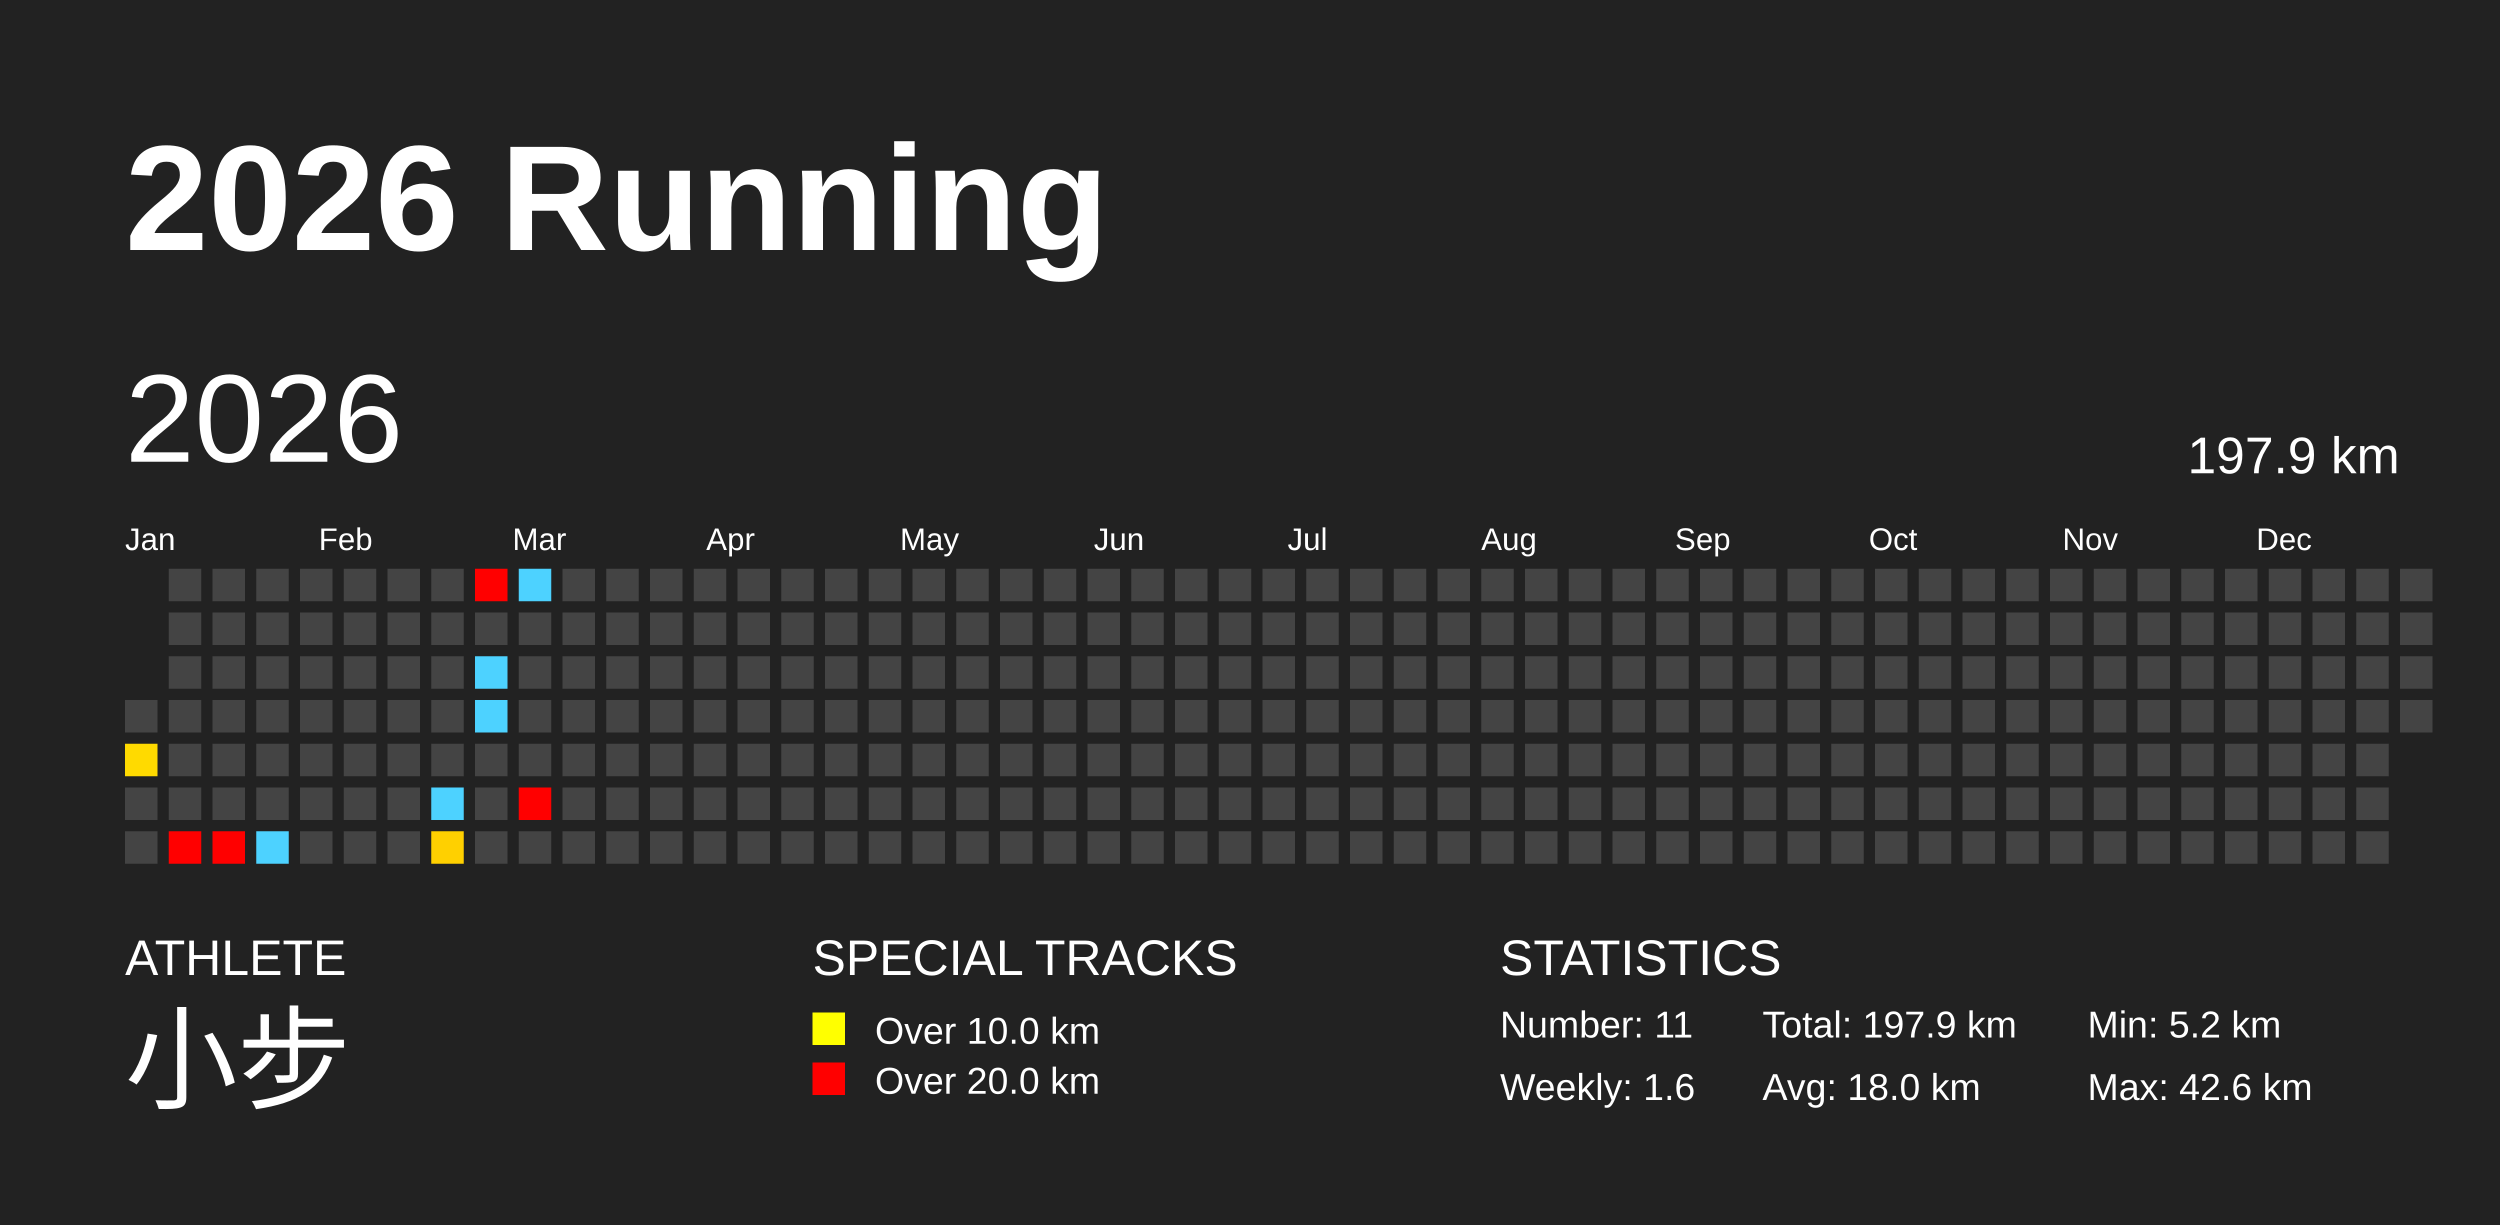
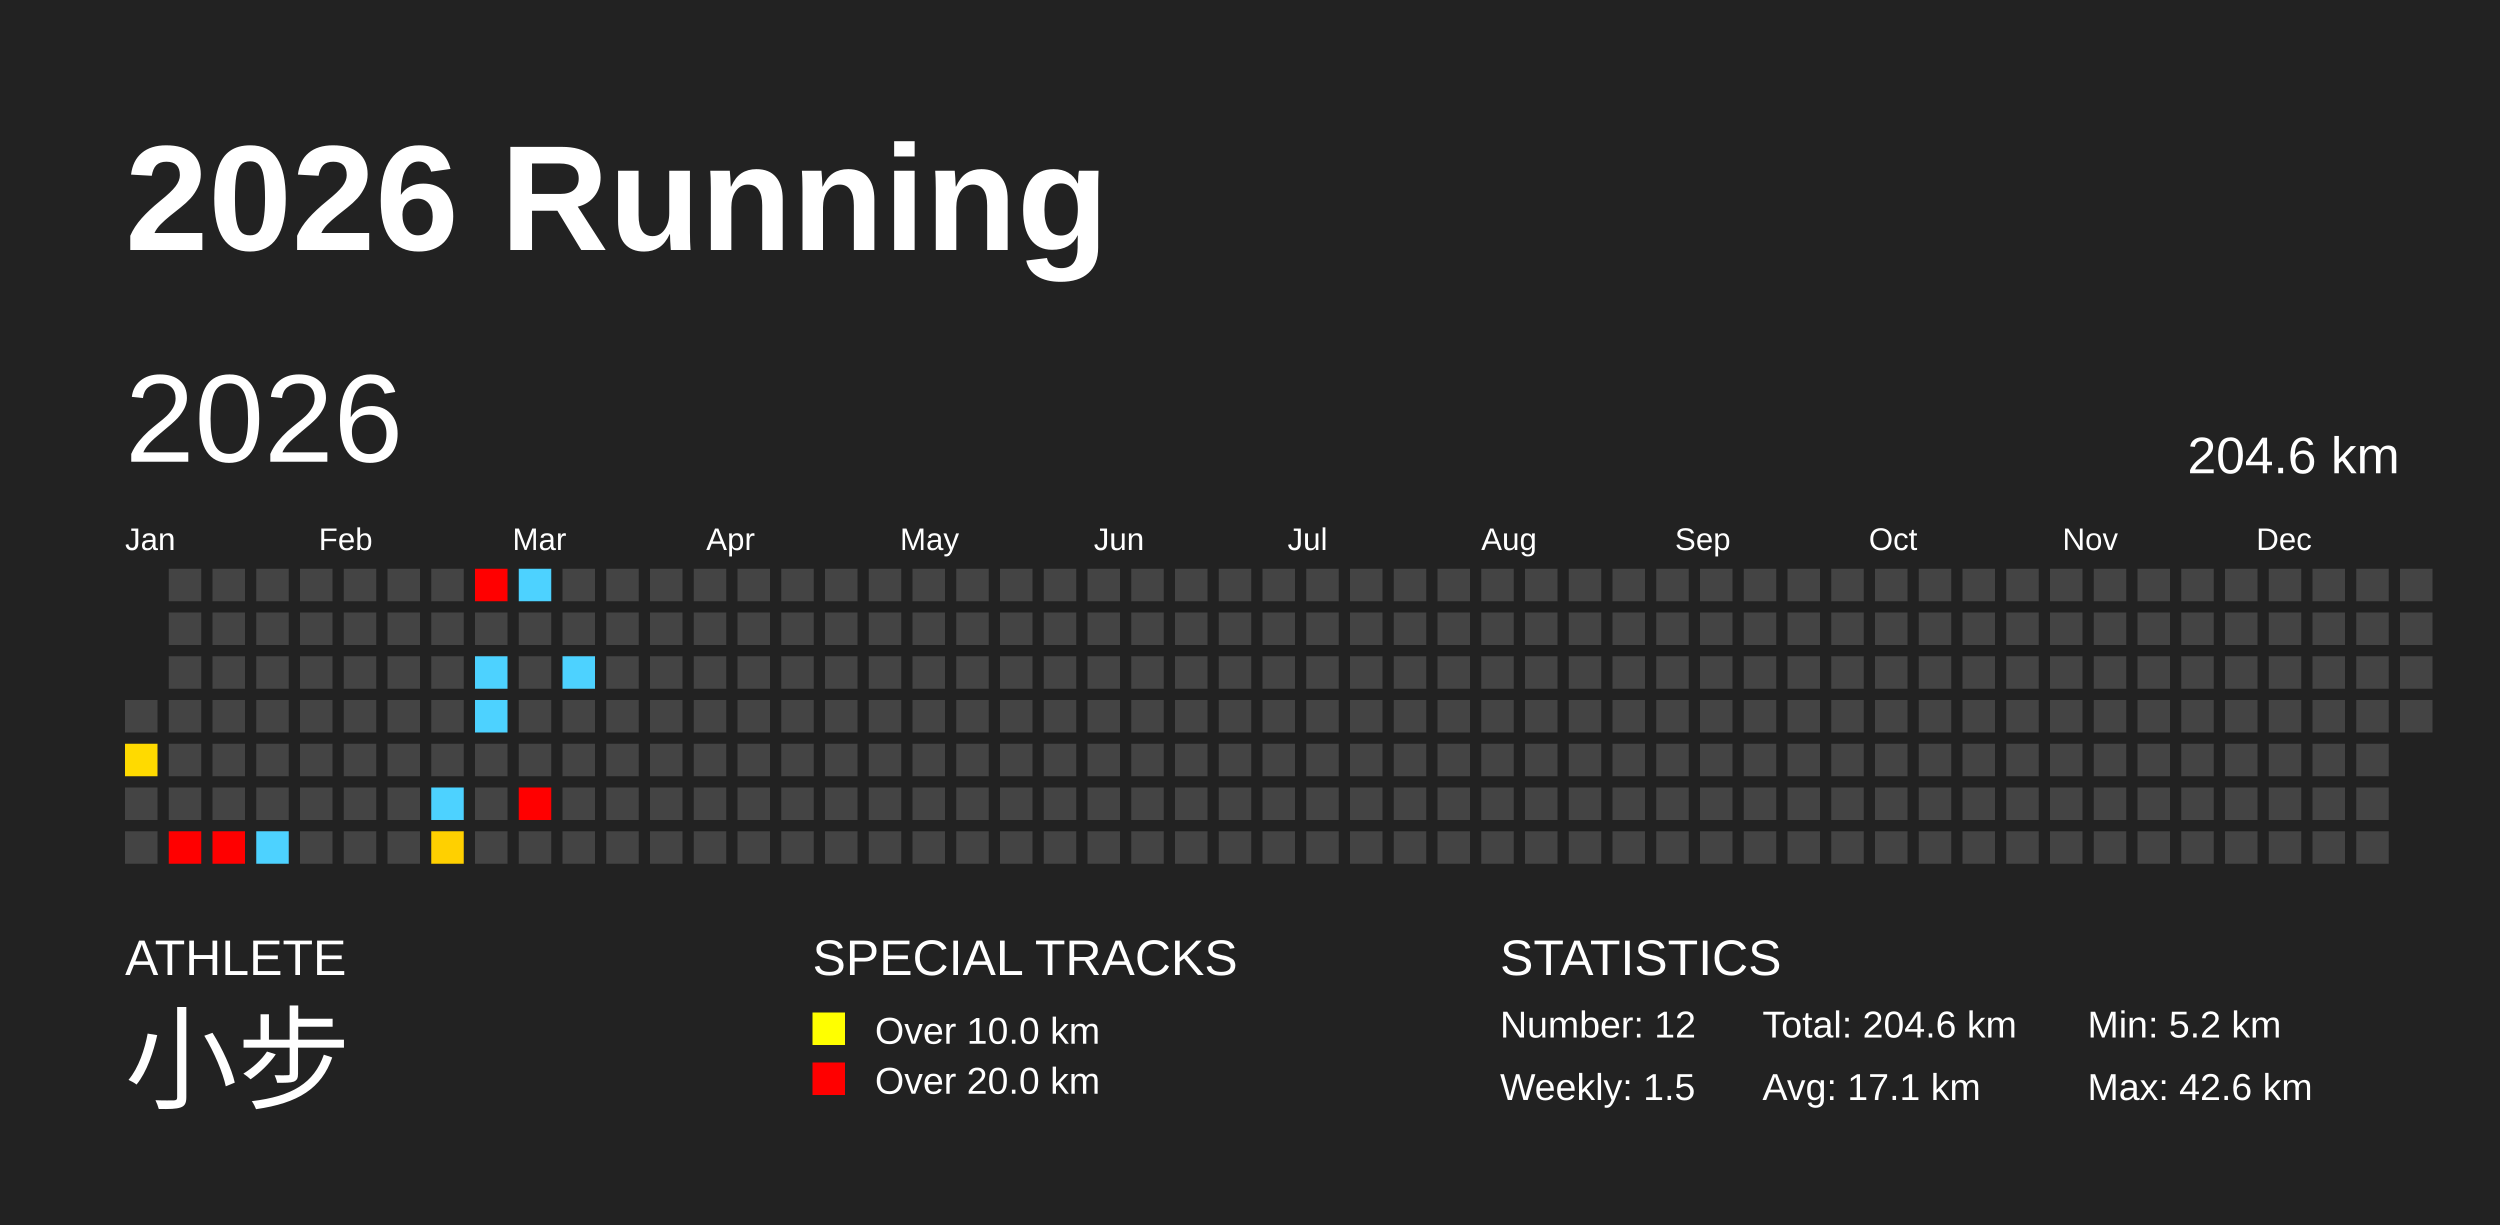
<svg xmlns="http://www.w3.org/2000/svg" baseProfile="full" height="98mm" version="1.1" viewBox="0,0,200,98" width="200mm">
  <defs />
  <rect fill="#222222" height="98" width="200" x="0" y="0" />
  <text fill="#FFFFFF" style="font-size:12px; font-family:Arial; font-weight:bold;" x="10" y="20">2026 Running</text>
  <text fill="#FFFFFF" style="font-size:4px; font-family:Arial" x="10" y="78">ATHLETE</text>
  <text fill="#FFFFFF" style="font-size:9px; font-family:Arial" x="10" y="88">小步</text>
  <text fill="#FFFFFF" style="font-size:4px; font-family:Arial" x="65" y="78">SPECIAL TRACKS</text>
  <rect fill="yellow" height="2.6" width="2.6" x="65" y="81" />
  <text fill="#FFFFFF" style="font-size:3px; font-family:Arial" x="70" y="83.5">Over 10.0 km</text>
  <rect fill="red" height="2.6" width="2.6" x="65" y="85" />
  <text fill="#FFFFFF" style="font-size:3px; font-family:Arial" x="70" y="87.5">Over 20.0 km</text>
  <text fill="#FFFFFF" style="font-size:4px; font-family:Arial" x="120" y="78">STATISTICS</text>
-   <text fill="#FFFFFF" style="font-size:3px; font-family:Arial" x="120" y="83">Number: 11</text>
-   <text fill="#FFFFFF" style="font-size:3px; font-family:Arial" x="120" y="88">Weekly: 1.6</text>
-   <text fill="#FFFFFF" style="font-size:3px; font-family:Arial" x="141" y="83">Total: 197.9 km</text>
-   <text fill="#FFFFFF" style="font-size:3px; font-family:Arial" x="141" y="88">Avg: 18.0 km</text>
+   <text fill="#FFFFFF" style="font-size:3px; font-family:Arial" x="120" y="83">Number: 12</text>
+   <text fill="#FFFFFF" style="font-size:3px; font-family:Arial" x="120" y="88">Weekly: 1.5</text>
+   <text fill="#FFFFFF" style="font-size:3px; font-family:Arial" x="141" y="83">Total: 204.6 km</text>
+   <text fill="#FFFFFF" style="font-size:3px; font-family:Arial" x="141" y="88">Avg: 17.1 km</text>
  <text fill="#FFFFFF" style="font-size:3px; font-family:Arial" x="167" y="83">Min: 5.2 km</text>
  <text fill="#FFFFFF" style="font-size:3px; font-family:Arial" x="167" y="88">Max: 42.6 km</text>
  <text dominant-baseline="hanging" fill="#FFFFFF" style="font-size:10.0px; font-family:Arial;" x="10" y="30">2026</text>
-   <text dominant-baseline="hanging" fill="#FFFFFF" style="font-size:4.125px; font-family:Arial;" x="175" y="35">197.9 km</text>
+   <text dominant-baseline="hanging" fill="#FFFFFF" style="font-size:4.125px; font-family:Arial;" x="175" y="35">204.6 km</text>
  <text fill="#FFFFFF" style="font-size:2.5px; font-family:Arial" x="10.0" y="44">Jan</text>
  <text fill="#FFFFFF" style="font-size:2.5px; font-family:Arial" x="25.5" y="44">Feb</text>
  <text fill="#FFFFFF" style="font-size:2.5px; font-family:Arial" x="41.0" y="44">Mar</text>
  <text fill="#FFFFFF" style="font-size:2.5px; font-family:Arial" x="56.5" y="44">Apr</text>
  <text fill="#FFFFFF" style="font-size:2.5px; font-family:Arial" x="72.0" y="44">May</text>
  <text fill="#FFFFFF" style="font-size:2.5px; font-family:Arial" x="87.5" y="44">Jun</text>
  <text fill="#FFFFFF" style="font-size:2.5px; font-family:Arial" x="103.0" y="44">Jul</text>
  <text fill="#FFFFFF" style="font-size:2.5px; font-family:Arial" x="118.5" y="44">Aug</text>
  <text fill="#FFFFFF" style="font-size:2.5px; font-family:Arial" x="134.0" y="44">Sep</text>
  <text fill="#FFFFFF" style="font-size:2.5px; font-family:Arial" x="149.5" y="44">Oct</text>
  <text fill="#FFFFFF" style="font-size:2.5px; font-family:Arial" x="165.0" y="44">Nov</text>
  <text fill="#FFFFFF" style="font-size:2.5px; font-family:Arial" x="180.5" y="44">Dec</text>
  <rect fill="#444444" height="2.6" width="2.6" x="10.0" y="56.0" />
  <rect fill="#ffda00" height="2.6" width="2.6" x="10.0" y="59.5" />
  <rect fill="#444444" height="2.6" width="2.6" x="10.0" y="63.0" />
  <rect fill="#444444" height="2.6" width="2.6" x="10.0" y="66.5" />
  <rect fill="#444444" height="2.6" width="2.6" x="13.5" y="45.5" />
  <rect fill="#444444" height="2.6" width="2.6" x="13.5" y="49.0" />
  <rect fill="#444444" height="2.6" width="2.6" x="13.5" y="52.5" />
  <rect fill="#444444" height="2.6" width="2.6" x="13.5" y="56.0" />
  <rect fill="#444444" height="2.6" width="2.6" x="13.5" y="59.5" />
  <rect fill="#444444" height="2.6" width="2.6" x="13.5" y="63.0" />
  <rect fill="red" height="2.6" width="2.6" x="13.5" y="66.5" />
  <rect fill="#444444" height="2.6" width="2.6" x="17.0" y="45.5" />
  <rect fill="#444444" height="2.6" width="2.6" x="17.0" y="49.0" />
  <rect fill="#444444" height="2.6" width="2.6" x="17.0" y="52.5" />
  <rect fill="#444444" height="2.6" width="2.6" x="17.0" y="56.0" />
  <rect fill="#444444" height="2.6" width="2.6" x="17.0" y="59.5" />
  <rect fill="#444444" height="2.6" width="2.6" x="17.0" y="63.0" />
  <rect fill="red" height="2.6" width="2.6" x="17.0" y="66.5" />
  <rect fill="#444444" height="2.6" width="2.6" x="20.5" y="45.5" />
  <rect fill="#444444" height="2.6" width="2.6" x="20.5" y="49.0" />
  <rect fill="#444444" height="2.6" width="2.6" x="20.5" y="52.5" />
  <rect fill="#444444" height="2.6" width="2.6" x="20.5" y="56.0" />
  <rect fill="#444444" height="2.6" width="2.6" x="20.5" y="59.5" />
  <rect fill="#444444" height="2.6" width="2.6" x="20.5" y="63.0" />
  <rect fill="#4dd2ff" height="2.6" width="2.6" x="20.5" y="66.5" />
  <rect fill="#444444" height="2.6" width="2.6" x="24.0" y="45.5" />
  <rect fill="#444444" height="2.6" width="2.6" x="24.0" y="49.0" />
  <rect fill="#444444" height="2.6" width="2.6" x="24.0" y="52.5" />
  <rect fill="#444444" height="2.6" width="2.6" x="24.0" y="56.0" />
  <rect fill="#444444" height="2.6" width="2.6" x="24.0" y="59.5" />
  <rect fill="#444444" height="2.6" width="2.6" x="24.0" y="63.0" />
  <rect fill="#444444" height="2.6" width="2.6" x="24.0" y="66.5" />
  <rect fill="#444444" height="2.6" width="2.6" x="27.5" y="45.5" />
  <rect fill="#444444" height="2.6" width="2.6" x="27.5" y="49.0" />
  <rect fill="#444444" height="2.6" width="2.6" x="27.5" y="52.5" />
  <rect fill="#444444" height="2.6" width="2.6" x="27.5" y="56.0" />
  <rect fill="#444444" height="2.6" width="2.6" x="27.5" y="59.5" />
  <rect fill="#444444" height="2.6" width="2.6" x="27.5" y="63.0" />
  <rect fill="#444444" height="2.6" width="2.6" x="27.5" y="66.5" />
  <rect fill="#444444" height="2.6" width="2.6" x="31.0" y="45.5" />
  <rect fill="#444444" height="2.6" width="2.6" x="31.0" y="49.0" />
  <rect fill="#444444" height="2.6" width="2.6" x="31.0" y="52.5" />
  <rect fill="#444444" height="2.6" width="2.6" x="31.0" y="56.0" />
  <rect fill="#444444" height="2.6" width="2.6" x="31.0" y="59.5" />
  <rect fill="#444444" height="2.6" width="2.6" x="31.0" y="63.0" />
  <rect fill="#444444" height="2.6" width="2.6" x="31.0" y="66.5" />
  <rect fill="#444444" height="2.6" width="2.6" x="34.5" y="45.5" />
  <rect fill="#444444" height="2.6" width="2.6" x="34.5" y="49.0" />
  <rect fill="#444444" height="2.6" width="2.6" x="34.5" y="52.5" />
  <rect fill="#444444" height="2.6" width="2.6" x="34.5" y="56.0" />
  <rect fill="#444444" height="2.6" width="2.6" x="34.5" y="59.5" />
  <rect fill="#4dd2ff" height="2.6" width="2.6" x="34.5" y="63.0" />
  <rect fill="#ffd000" height="2.6" width="2.6" x="34.5" y="66.5" />
  <rect fill="red" height="2.6" width="2.6" x="38.0" y="45.5" />
  <rect fill="#444444" height="2.6" width="2.6" x="38.0" y="49.0" />
  <rect fill="#4dd2ff" height="2.6" width="2.6" x="38.0" y="52.5" />
  <rect fill="#4dd2ff" height="2.6" width="2.6" x="38.0" y="56.0" />
  <rect fill="#444444" height="2.6" width="2.6" x="38.0" y="59.5" />
  <rect fill="#444444" height="2.6" width="2.6" x="38.0" y="63.0" />
  <rect fill="#444444" height="2.6" width="2.6" x="38.0" y="66.5" />
  <rect fill="#4dd2ff" height="2.6" width="2.6" x="41.5" y="45.5" />
  <rect fill="#444444" height="2.6" width="2.6" x="41.5" y="49.0" />
  <rect fill="#444444" height="2.6" width="2.6" x="41.5" y="52.5" />
  <rect fill="#444444" height="2.6" width="2.6" x="41.5" y="56.0" />
  <rect fill="#444444" height="2.6" width="2.6" x="41.5" y="59.5" />
  <rect fill="red" height="2.6" width="2.6" x="41.5" y="63.0" />
  <rect fill="#444444" height="2.6" width="2.6" x="41.5" y="66.5" />
  <rect fill="#444444" height="2.6" width="2.6" x="45.0" y="45.5" />
  <rect fill="#444444" height="2.6" width="2.6" x="45.0" y="49.0" />
-   <rect fill="#444444" height="2.6" width="2.6" x="45.0" y="52.5" />
+   <rect fill="#4dd2ff" height="2.6" width="2.6" x="45.0" y="52.5" />
  <rect fill="#444444" height="2.6" width="2.6" x="45.0" y="56.0" />
  <rect fill="#444444" height="2.6" width="2.6" x="45.0" y="59.5" />
  <rect fill="#444444" height="2.6" width="2.6" x="45.0" y="63.0" />
  <rect fill="#444444" height="2.6" width="2.6" x="45.0" y="66.5" />
  <rect fill="#444444" height="2.6" width="2.6" x="48.5" y="45.5" />
  <rect fill="#444444" height="2.6" width="2.6" x="48.5" y="49.0" />
  <rect fill="#444444" height="2.6" width="2.6" x="48.5" y="52.5" />
  <rect fill="#444444" height="2.6" width="2.6" x="48.5" y="56.0" />
  <rect fill="#444444" height="2.6" width="2.6" x="48.5" y="59.5" />
  <rect fill="#444444" height="2.6" width="2.6" x="48.5" y="63.0" />
  <rect fill="#444444" height="2.6" width="2.6" x="48.5" y="66.5" />
  <rect fill="#444444" height="2.6" width="2.6" x="52.0" y="45.5" />
  <rect fill="#444444" height="2.6" width="2.6" x="52.0" y="49.0" />
  <rect fill="#444444" height="2.6" width="2.6" x="52.0" y="52.5" />
  <rect fill="#444444" height="2.6" width="2.6" x="52.0" y="56.0" />
  <rect fill="#444444" height="2.6" width="2.6" x="52.0" y="59.5" />
  <rect fill="#444444" height="2.6" width="2.6" x="52.0" y="63.0" />
  <rect fill="#444444" height="2.6" width="2.6" x="52.0" y="66.5" />
  <rect fill="#444444" height="2.6" width="2.6" x="55.5" y="45.5" />
  <rect fill="#444444" height="2.6" width="2.6" x="55.5" y="49.0" />
  <rect fill="#444444" height="2.6" width="2.6" x="55.5" y="52.5" />
  <rect fill="#444444" height="2.6" width="2.6" x="55.5" y="56.0" />
  <rect fill="#444444" height="2.6" width="2.6" x="55.5" y="59.5" />
  <rect fill="#444444" height="2.6" width="2.6" x="55.5" y="63.0" />
  <rect fill="#444444" height="2.6" width="2.6" x="55.5" y="66.5" />
  <rect fill="#444444" height="2.6" width="2.6" x="59.0" y="45.5" />
  <rect fill="#444444" height="2.6" width="2.6" x="59.0" y="49.0" />
  <rect fill="#444444" height="2.6" width="2.6" x="59.0" y="52.5" />
  <rect fill="#444444" height="2.6" width="2.6" x="59.0" y="56.0" />
  <rect fill="#444444" height="2.6" width="2.6" x="59.0" y="59.5" />
  <rect fill="#444444" height="2.6" width="2.6" x="59.0" y="63.0" />
  <rect fill="#444444" height="2.6" width="2.6" x="59.0" y="66.5" />
  <rect fill="#444444" height="2.6" width="2.6" x="62.5" y="45.5" />
  <rect fill="#444444" height="2.6" width="2.6" x="62.5" y="49.0" />
  <rect fill="#444444" height="2.6" width="2.6" x="62.5" y="52.5" />
  <rect fill="#444444" height="2.6" width="2.6" x="62.5" y="56.0" />
  <rect fill="#444444" height="2.6" width="2.6" x="62.5" y="59.5" />
  <rect fill="#444444" height="2.6" width="2.6" x="62.5" y="63.0" />
  <rect fill="#444444" height="2.6" width="2.6" x="62.5" y="66.5" />
  <rect fill="#444444" height="2.6" width="2.6" x="66.0" y="45.5" />
  <rect fill="#444444" height="2.6" width="2.6" x="66.0" y="49.0" />
  <rect fill="#444444" height="2.6" width="2.6" x="66.0" y="52.5" />
  <rect fill="#444444" height="2.6" width="2.6" x="66.0" y="56.0" />
  <rect fill="#444444" height="2.6" width="2.6" x="66.0" y="59.5" />
  <rect fill="#444444" height="2.6" width="2.6" x="66.0" y="63.0" />
  <rect fill="#444444" height="2.6" width="2.6" x="66.0" y="66.5" />
  <rect fill="#444444" height="2.6" width="2.6" x="69.5" y="45.5" />
  <rect fill="#444444" height="2.6" width="2.6" x="69.5" y="49.0" />
  <rect fill="#444444" height="2.6" width="2.6" x="69.5" y="52.5" />
  <rect fill="#444444" height="2.6" width="2.6" x="69.5" y="56.0" />
  <rect fill="#444444" height="2.6" width="2.6" x="69.5" y="59.5" />
  <rect fill="#444444" height="2.6" width="2.6" x="69.5" y="63.0" />
  <rect fill="#444444" height="2.6" width="2.6" x="69.5" y="66.5" />
  <rect fill="#444444" height="2.6" width="2.6" x="73.0" y="45.5" />
  <rect fill="#444444" height="2.6" width="2.6" x="73.0" y="49.0" />
  <rect fill="#444444" height="2.6" width="2.6" x="73.0" y="52.5" />
  <rect fill="#444444" height="2.6" width="2.6" x="73.0" y="56.0" />
  <rect fill="#444444" height="2.6" width="2.6" x="73.0" y="59.5" />
  <rect fill="#444444" height="2.6" width="2.6" x="73.0" y="63.0" />
  <rect fill="#444444" height="2.6" width="2.6" x="73.0" y="66.5" />
  <rect fill="#444444" height="2.6" width="2.6" x="76.5" y="45.5" />
  <rect fill="#444444" height="2.6" width="2.6" x="76.5" y="49.0" />
  <rect fill="#444444" height="2.6" width="2.6" x="76.5" y="52.5" />
  <rect fill="#444444" height="2.6" width="2.6" x="76.5" y="56.0" />
  <rect fill="#444444" height="2.6" width="2.6" x="76.5" y="59.5" />
  <rect fill="#444444" height="2.6" width="2.6" x="76.5" y="63.0" />
  <rect fill="#444444" height="2.6" width="2.6" x="76.5" y="66.5" />
  <rect fill="#444444" height="2.6" width="2.6" x="80.0" y="45.5" />
  <rect fill="#444444" height="2.6" width="2.6" x="80.0" y="49.0" />
  <rect fill="#444444" height="2.6" width="2.6" x="80.0" y="52.5" />
  <rect fill="#444444" height="2.6" width="2.6" x="80.0" y="56.0" />
  <rect fill="#444444" height="2.6" width="2.6" x="80.0" y="59.5" />
  <rect fill="#444444" height="2.6" width="2.6" x="80.0" y="63.0" />
  <rect fill="#444444" height="2.6" width="2.6" x="80.0" y="66.5" />
  <rect fill="#444444" height="2.6" width="2.6" x="83.5" y="45.5" />
  <rect fill="#444444" height="2.6" width="2.6" x="83.5" y="49.0" />
  <rect fill="#444444" height="2.6" width="2.6" x="83.5" y="52.5" />
  <rect fill="#444444" height="2.6" width="2.6" x="83.5" y="56.0" />
  <rect fill="#444444" height="2.6" width="2.6" x="83.5" y="59.5" />
  <rect fill="#444444" height="2.6" width="2.6" x="83.5" y="63.0" />
  <rect fill="#444444" height="2.6" width="2.6" x="83.5" y="66.5" />
  <rect fill="#444444" height="2.6" width="2.6" x="87.0" y="45.5" />
  <rect fill="#444444" height="2.6" width="2.6" x="87.0" y="49.0" />
  <rect fill="#444444" height="2.6" width="2.6" x="87.0" y="52.5" />
  <rect fill="#444444" height="2.6" width="2.6" x="87.0" y="56.0" />
  <rect fill="#444444" height="2.6" width="2.6" x="87.0" y="59.5" />
  <rect fill="#444444" height="2.6" width="2.6" x="87.0" y="63.0" />
  <rect fill="#444444" height="2.6" width="2.6" x="87.0" y="66.5" />
  <rect fill="#444444" height="2.6" width="2.6" x="90.5" y="45.5" />
  <rect fill="#444444" height="2.6" width="2.6" x="90.5" y="49.0" />
  <rect fill="#444444" height="2.6" width="2.6" x="90.5" y="52.5" />
  <rect fill="#444444" height="2.6" width="2.6" x="90.5" y="56.0" />
  <rect fill="#444444" height="2.6" width="2.6" x="90.5" y="59.5" />
  <rect fill="#444444" height="2.6" width="2.6" x="90.5" y="63.0" />
  <rect fill="#444444" height="2.6" width="2.6" x="90.5" y="66.5" />
  <rect fill="#444444" height="2.6" width="2.6" x="94.0" y="45.5" />
  <rect fill="#444444" height="2.6" width="2.6" x="94.0" y="49.0" />
  <rect fill="#444444" height="2.6" width="2.6" x="94.0" y="52.5" />
  <rect fill="#444444" height="2.6" width="2.6" x="94.0" y="56.0" />
  <rect fill="#444444" height="2.6" width="2.6" x="94.0" y="59.5" />
  <rect fill="#444444" height="2.6" width="2.6" x="94.0" y="63.0" />
  <rect fill="#444444" height="2.6" width="2.6" x="94.0" y="66.5" />
  <rect fill="#444444" height="2.6" width="2.6" x="97.5" y="45.5" />
  <rect fill="#444444" height="2.6" width="2.6" x="97.5" y="49.0" />
  <rect fill="#444444" height="2.6" width="2.6" x="97.5" y="52.5" />
  <rect fill="#444444" height="2.6" width="2.6" x="97.5" y="56.0" />
  <rect fill="#444444" height="2.6" width="2.6" x="97.5" y="59.5" />
  <rect fill="#444444" height="2.6" width="2.6" x="97.5" y="63.0" />
  <rect fill="#444444" height="2.6" width="2.6" x="97.5" y="66.5" />
  <rect fill="#444444" height="2.6" width="2.6" x="101.0" y="45.5" />
  <rect fill="#444444" height="2.6" width="2.6" x="101.0" y="49.0" />
  <rect fill="#444444" height="2.6" width="2.6" x="101.0" y="52.5" />
  <rect fill="#444444" height="2.6" width="2.6" x="101.0" y="56.0" />
  <rect fill="#444444" height="2.6" width="2.6" x="101.0" y="59.5" />
  <rect fill="#444444" height="2.6" width="2.6" x="101.0" y="63.0" />
  <rect fill="#444444" height="2.6" width="2.6" x="101.0" y="66.5" />
  <rect fill="#444444" height="2.6" width="2.6" x="104.5" y="45.5" />
  <rect fill="#444444" height="2.6" width="2.6" x="104.5" y="49.0" />
  <rect fill="#444444" height="2.6" width="2.6" x="104.5" y="52.5" />
  <rect fill="#444444" height="2.6" width="2.6" x="104.5" y="56.0" />
  <rect fill="#444444" height="2.6" width="2.6" x="104.5" y="59.5" />
  <rect fill="#444444" height="2.6" width="2.6" x="104.5" y="63.0" />
  <rect fill="#444444" height="2.6" width="2.6" x="104.5" y="66.5" />
  <rect fill="#444444" height="2.6" width="2.6" x="108.0" y="45.5" />
  <rect fill="#444444" height="2.6" width="2.6" x="108.0" y="49.0" />
  <rect fill="#444444" height="2.6" width="2.6" x="108.0" y="52.5" />
  <rect fill="#444444" height="2.6" width="2.6" x="108.0" y="56.0" />
  <rect fill="#444444" height="2.6" width="2.6" x="108.0" y="59.5" />
  <rect fill="#444444" height="2.6" width="2.6" x="108.0" y="63.0" />
  <rect fill="#444444" height="2.6" width="2.6" x="108.0" y="66.5" />
  <rect fill="#444444" height="2.6" width="2.6" x="111.5" y="45.5" />
  <rect fill="#444444" height="2.6" width="2.6" x="111.5" y="49.0" />
  <rect fill="#444444" height="2.6" width="2.6" x="111.5" y="52.5" />
  <rect fill="#444444" height="2.6" width="2.6" x="111.5" y="56.0" />
  <rect fill="#444444" height="2.6" width="2.6" x="111.5" y="59.5" />
  <rect fill="#444444" height="2.6" width="2.6" x="111.5" y="63.0" />
  <rect fill="#444444" height="2.6" width="2.6" x="111.5" y="66.5" />
  <rect fill="#444444" height="2.6" width="2.6" x="115.0" y="45.5" />
  <rect fill="#444444" height="2.6" width="2.6" x="115.0" y="49.0" />
  <rect fill="#444444" height="2.6" width="2.6" x="115.0" y="52.5" />
  <rect fill="#444444" height="2.6" width="2.6" x="115.0" y="56.0" />
  <rect fill="#444444" height="2.6" width="2.6" x="115.0" y="59.5" />
  <rect fill="#444444" height="2.6" width="2.6" x="115.0" y="63.0" />
  <rect fill="#444444" height="2.6" width="2.6" x="115.0" y="66.5" />
  <rect fill="#444444" height="2.6" width="2.6" x="118.5" y="45.5" />
  <rect fill="#444444" height="2.6" width="2.6" x="118.5" y="49.0" />
  <rect fill="#444444" height="2.6" width="2.6" x="118.5" y="52.5" />
  <rect fill="#444444" height="2.6" width="2.6" x="118.5" y="56.0" />
  <rect fill="#444444" height="2.6" width="2.6" x="118.5" y="59.5" />
  <rect fill="#444444" height="2.6" width="2.6" x="118.5" y="63.0" />
  <rect fill="#444444" height="2.6" width="2.6" x="118.5" y="66.5" />
  <rect fill="#444444" height="2.6" width="2.6" x="122.0" y="45.5" />
  <rect fill="#444444" height="2.6" width="2.6" x="122.0" y="49.0" />
  <rect fill="#444444" height="2.6" width="2.6" x="122.0" y="52.5" />
  <rect fill="#444444" height="2.6" width="2.6" x="122.0" y="56.0" />
  <rect fill="#444444" height="2.6" width="2.6" x="122.0" y="59.5" />
  <rect fill="#444444" height="2.6" width="2.6" x="122.0" y="63.0" />
  <rect fill="#444444" height="2.6" width="2.6" x="122.0" y="66.5" />
  <rect fill="#444444" height="2.6" width="2.6" x="125.5" y="45.5" />
  <rect fill="#444444" height="2.6" width="2.6" x="125.5" y="49.0" />
  <rect fill="#444444" height="2.6" width="2.6" x="125.5" y="52.5" />
  <rect fill="#444444" height="2.6" width="2.6" x="125.5" y="56.0" />
  <rect fill="#444444" height="2.6" width="2.6" x="125.5" y="59.5" />
  <rect fill="#444444" height="2.6" width="2.6" x="125.5" y="63.0" />
  <rect fill="#444444" height="2.6" width="2.6" x="125.5" y="66.5" />
  <rect fill="#444444" height="2.6" width="2.6" x="129.0" y="45.5" />
  <rect fill="#444444" height="2.6" width="2.6" x="129.0" y="49.0" />
  <rect fill="#444444" height="2.6" width="2.6" x="129.0" y="52.5" />
  <rect fill="#444444" height="2.6" width="2.6" x="129.0" y="56.0" />
  <rect fill="#444444" height="2.6" width="2.6" x="129.0" y="59.5" />
  <rect fill="#444444" height="2.6" width="2.6" x="129.0" y="63.0" />
  <rect fill="#444444" height="2.6" width="2.6" x="129.0" y="66.5" />
  <rect fill="#444444" height="2.6" width="2.6" x="132.5" y="45.5" />
  <rect fill="#444444" height="2.6" width="2.6" x="132.5" y="49.0" />
  <rect fill="#444444" height="2.6" width="2.6" x="132.5" y="52.5" />
  <rect fill="#444444" height="2.6" width="2.6" x="132.5" y="56.0" />
  <rect fill="#444444" height="2.6" width="2.6" x="132.5" y="59.5" />
  <rect fill="#444444" height="2.6" width="2.6" x="132.5" y="63.0" />
  <rect fill="#444444" height="2.6" width="2.6" x="132.5" y="66.5" />
  <rect fill="#444444" height="2.6" width="2.6" x="136.0" y="45.5" />
  <rect fill="#444444" height="2.6" width="2.6" x="136.0" y="49.0" />
  <rect fill="#444444" height="2.6" width="2.6" x="136.0" y="52.5" />
  <rect fill="#444444" height="2.6" width="2.6" x="136.0" y="56.0" />
  <rect fill="#444444" height="2.6" width="2.6" x="136.0" y="59.5" />
  <rect fill="#444444" height="2.6" width="2.6" x="136.0" y="63.0" />
  <rect fill="#444444" height="2.6" width="2.6" x="136.0" y="66.5" />
  <rect fill="#444444" height="2.6" width="2.6" x="139.5" y="45.5" />
  <rect fill="#444444" height="2.6" width="2.6" x="139.5" y="49.0" />
  <rect fill="#444444" height="2.6" width="2.6" x="139.5" y="52.5" />
  <rect fill="#444444" height="2.6" width="2.6" x="139.5" y="56.0" />
  <rect fill="#444444" height="2.6" width="2.6" x="139.5" y="59.5" />
  <rect fill="#444444" height="2.6" width="2.6" x="139.5" y="63.0" />
  <rect fill="#444444" height="2.6" width="2.6" x="139.5" y="66.5" />
  <rect fill="#444444" height="2.6" width="2.6" x="143.0" y="45.5" />
  <rect fill="#444444" height="2.6" width="2.6" x="143.0" y="49.0" />
  <rect fill="#444444" height="2.6" width="2.6" x="143.0" y="52.5" />
  <rect fill="#444444" height="2.6" width="2.6" x="143.0" y="56.0" />
  <rect fill="#444444" height="2.6" width="2.6" x="143.0" y="59.5" />
  <rect fill="#444444" height="2.6" width="2.6" x="143.0" y="63.0" />
  <rect fill="#444444" height="2.6" width="2.6" x="143.0" y="66.5" />
  <rect fill="#444444" height="2.6" width="2.6" x="146.5" y="45.5" />
  <rect fill="#444444" height="2.6" width="2.6" x="146.5" y="49.0" />
  <rect fill="#444444" height="2.6" width="2.6" x="146.5" y="52.5" />
  <rect fill="#444444" height="2.6" width="2.6" x="146.5" y="56.0" />
  <rect fill="#444444" height="2.6" width="2.6" x="146.5" y="59.5" />
  <rect fill="#444444" height="2.6" width="2.6" x="146.5" y="63.0" />
  <rect fill="#444444" height="2.6" width="2.6" x="146.5" y="66.5" />
  <rect fill="#444444" height="2.6" width="2.6" x="150.0" y="45.5" />
  <rect fill="#444444" height="2.6" width="2.6" x="150.0" y="49.0" />
  <rect fill="#444444" height="2.6" width="2.6" x="150.0" y="52.5" />
  <rect fill="#444444" height="2.6" width="2.6" x="150.0" y="56.0" />
  <rect fill="#444444" height="2.6" width="2.6" x="150.0" y="59.5" />
  <rect fill="#444444" height="2.6" width="2.6" x="150.0" y="63.0" />
  <rect fill="#444444" height="2.6" width="2.6" x="150.0" y="66.5" />
  <rect fill="#444444" height="2.6" width="2.6" x="153.5" y="45.5" />
  <rect fill="#444444" height="2.6" width="2.6" x="153.5" y="49.0" />
  <rect fill="#444444" height="2.6" width="2.6" x="153.5" y="52.5" />
  <rect fill="#444444" height="2.6" width="2.6" x="153.5" y="56.0" />
  <rect fill="#444444" height="2.6" width="2.6" x="153.5" y="59.5" />
  <rect fill="#444444" height="2.6" width="2.6" x="153.5" y="63.0" />
  <rect fill="#444444" height="2.6" width="2.6" x="153.5" y="66.5" />
  <rect fill="#444444" height="2.6" width="2.6" x="157.0" y="45.5" />
  <rect fill="#444444" height="2.6" width="2.6" x="157.0" y="49.0" />
  <rect fill="#444444" height="2.6" width="2.6" x="157.0" y="52.5" />
  <rect fill="#444444" height="2.6" width="2.6" x="157.0" y="56.0" />
  <rect fill="#444444" height="2.6" width="2.6" x="157.0" y="59.5" />
  <rect fill="#444444" height="2.6" width="2.6" x="157.0" y="63.0" />
  <rect fill="#444444" height="2.6" width="2.6" x="157.0" y="66.5" />
  <rect fill="#444444" height="2.6" width="2.6" x="160.5" y="45.5" />
  <rect fill="#444444" height="2.6" width="2.6" x="160.5" y="49.0" />
  <rect fill="#444444" height="2.6" width="2.6" x="160.5" y="52.5" />
  <rect fill="#444444" height="2.6" width="2.6" x="160.5" y="56.0" />
  <rect fill="#444444" height="2.6" width="2.6" x="160.5" y="59.5" />
  <rect fill="#444444" height="2.6" width="2.6" x="160.5" y="63.0" />
  <rect fill="#444444" height="2.6" width="2.6" x="160.5" y="66.5" />
  <rect fill="#444444" height="2.6" width="2.6" x="164.0" y="45.5" />
  <rect fill="#444444" height="2.6" width="2.6" x="164.0" y="49.0" />
  <rect fill="#444444" height="2.6" width="2.6" x="164.0" y="52.5" />
  <rect fill="#444444" height="2.6" width="2.6" x="164.0" y="56.0" />
  <rect fill="#444444" height="2.6" width="2.6" x="164.0" y="59.5" />
  <rect fill="#444444" height="2.6" width="2.6" x="164.0" y="63.0" />
  <rect fill="#444444" height="2.6" width="2.6" x="164.0" y="66.5" />
  <rect fill="#444444" height="2.6" width="2.6" x="167.5" y="45.5" />
  <rect fill="#444444" height="2.6" width="2.6" x="167.5" y="49.0" />
  <rect fill="#444444" height="2.6" width="2.6" x="167.5" y="52.5" />
  <rect fill="#444444" height="2.6" width="2.6" x="167.5" y="56.0" />
  <rect fill="#444444" height="2.6" width="2.6" x="167.5" y="59.5" />
  <rect fill="#444444" height="2.6" width="2.6" x="167.5" y="63.0" />
  <rect fill="#444444" height="2.6" width="2.6" x="167.5" y="66.5" />
  <rect fill="#444444" height="2.6" width="2.6" x="171.0" y="45.5" />
  <rect fill="#444444" height="2.6" width="2.6" x="171.0" y="49.0" />
  <rect fill="#444444" height="2.6" width="2.6" x="171.0" y="52.5" />
  <rect fill="#444444" height="2.6" width="2.6" x="171.0" y="56.0" />
  <rect fill="#444444" height="2.6" width="2.6" x="171.0" y="59.5" />
  <rect fill="#444444" height="2.6" width="2.6" x="171.0" y="63.0" />
  <rect fill="#444444" height="2.6" width="2.6" x="171.0" y="66.5" />
  <rect fill="#444444" height="2.6" width="2.6" x="174.5" y="45.5" />
  <rect fill="#444444" height="2.6" width="2.6" x="174.5" y="49.0" />
  <rect fill="#444444" height="2.6" width="2.6" x="174.5" y="52.5" />
  <rect fill="#444444" height="2.6" width="2.6" x="174.5" y="56.0" />
  <rect fill="#444444" height="2.6" width="2.6" x="174.5" y="59.5" />
  <rect fill="#444444" height="2.6" width="2.6" x="174.5" y="63.0" />
  <rect fill="#444444" height="2.6" width="2.6" x="174.5" y="66.5" />
  <rect fill="#444444" height="2.6" width="2.6" x="178.0" y="45.5" />
  <rect fill="#444444" height="2.6" width="2.6" x="178.0" y="49.0" />
  <rect fill="#444444" height="2.6" width="2.6" x="178.0" y="52.5" />
  <rect fill="#444444" height="2.6" width="2.6" x="178.0" y="56.0" />
  <rect fill="#444444" height="2.6" width="2.6" x="178.0" y="59.5" />
  <rect fill="#444444" height="2.6" width="2.6" x="178.0" y="63.0" />
  <rect fill="#444444" height="2.6" width="2.6" x="178.0" y="66.5" />
  <rect fill="#444444" height="2.6" width="2.6" x="181.5" y="45.5" />
  <rect fill="#444444" height="2.6" width="2.6" x="181.5" y="49.0" />
  <rect fill="#444444" height="2.6" width="2.6" x="181.5" y="52.5" />
  <rect fill="#444444" height="2.6" width="2.6" x="181.5" y="56.0" />
  <rect fill="#444444" height="2.6" width="2.6" x="181.5" y="59.5" />
  <rect fill="#444444" height="2.6" width="2.6" x="181.5" y="63.0" />
  <rect fill="#444444" height="2.6" width="2.6" x="181.5" y="66.5" />
  <rect fill="#444444" height="2.6" width="2.6" x="185.0" y="45.5" />
  <rect fill="#444444" height="2.6" width="2.6" x="185.0" y="49.0" />
  <rect fill="#444444" height="2.6" width="2.6" x="185.0" y="52.5" />
  <rect fill="#444444" height="2.6" width="2.6" x="185.0" y="56.0" />
  <rect fill="#444444" height="2.6" width="2.6" x="185.0" y="59.5" />
  <rect fill="#444444" height="2.6" width="2.6" x="185.0" y="63.0" />
  <rect fill="#444444" height="2.6" width="2.6" x="185.0" y="66.5" />
  <rect fill="#444444" height="2.6" width="2.6" x="188.5" y="45.5" />
  <rect fill="#444444" height="2.6" width="2.6" x="188.5" y="49.0" />
  <rect fill="#444444" height="2.6" width="2.6" x="188.5" y="52.5" />
  <rect fill="#444444" height="2.6" width="2.6" x="188.5" y="56.0" />
  <rect fill="#444444" height="2.6" width="2.6" x="188.5" y="59.5" />
  <rect fill="#444444" height="2.6" width="2.6" x="188.5" y="63.0" />
  <rect fill="#444444" height="2.6" width="2.6" x="188.5" y="66.5" />
  <rect fill="#444444" height="2.6" width="2.6" x="192.0" y="45.5" />
  <rect fill="#444444" height="2.6" width="2.6" x="192.0" y="49.0" />
  <rect fill="#444444" height="2.6" width="2.6" x="192.0" y="52.5" />
  <rect fill="#444444" height="2.6" width="2.6" x="192.0" y="56.0" />
</svg>
